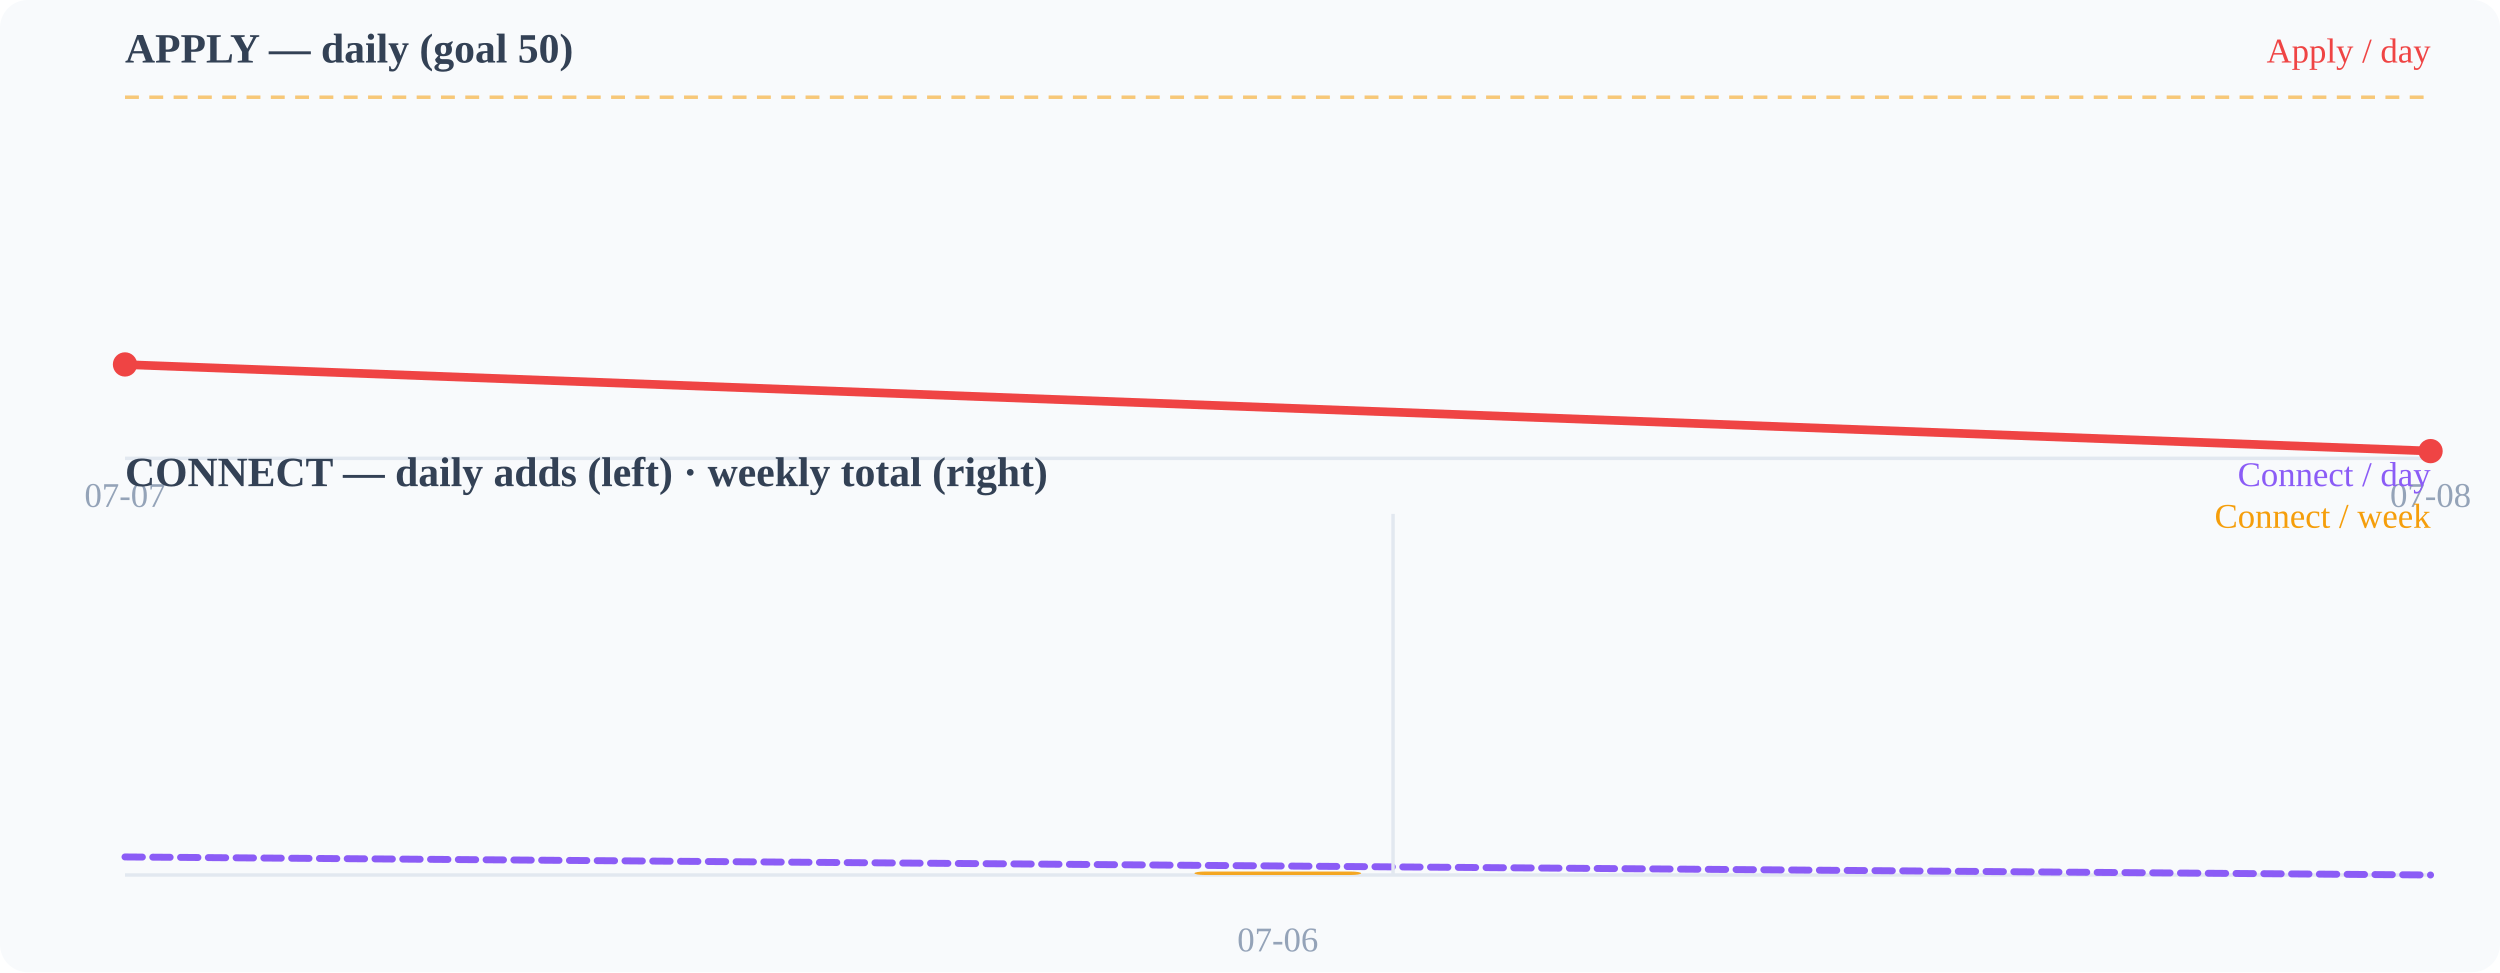
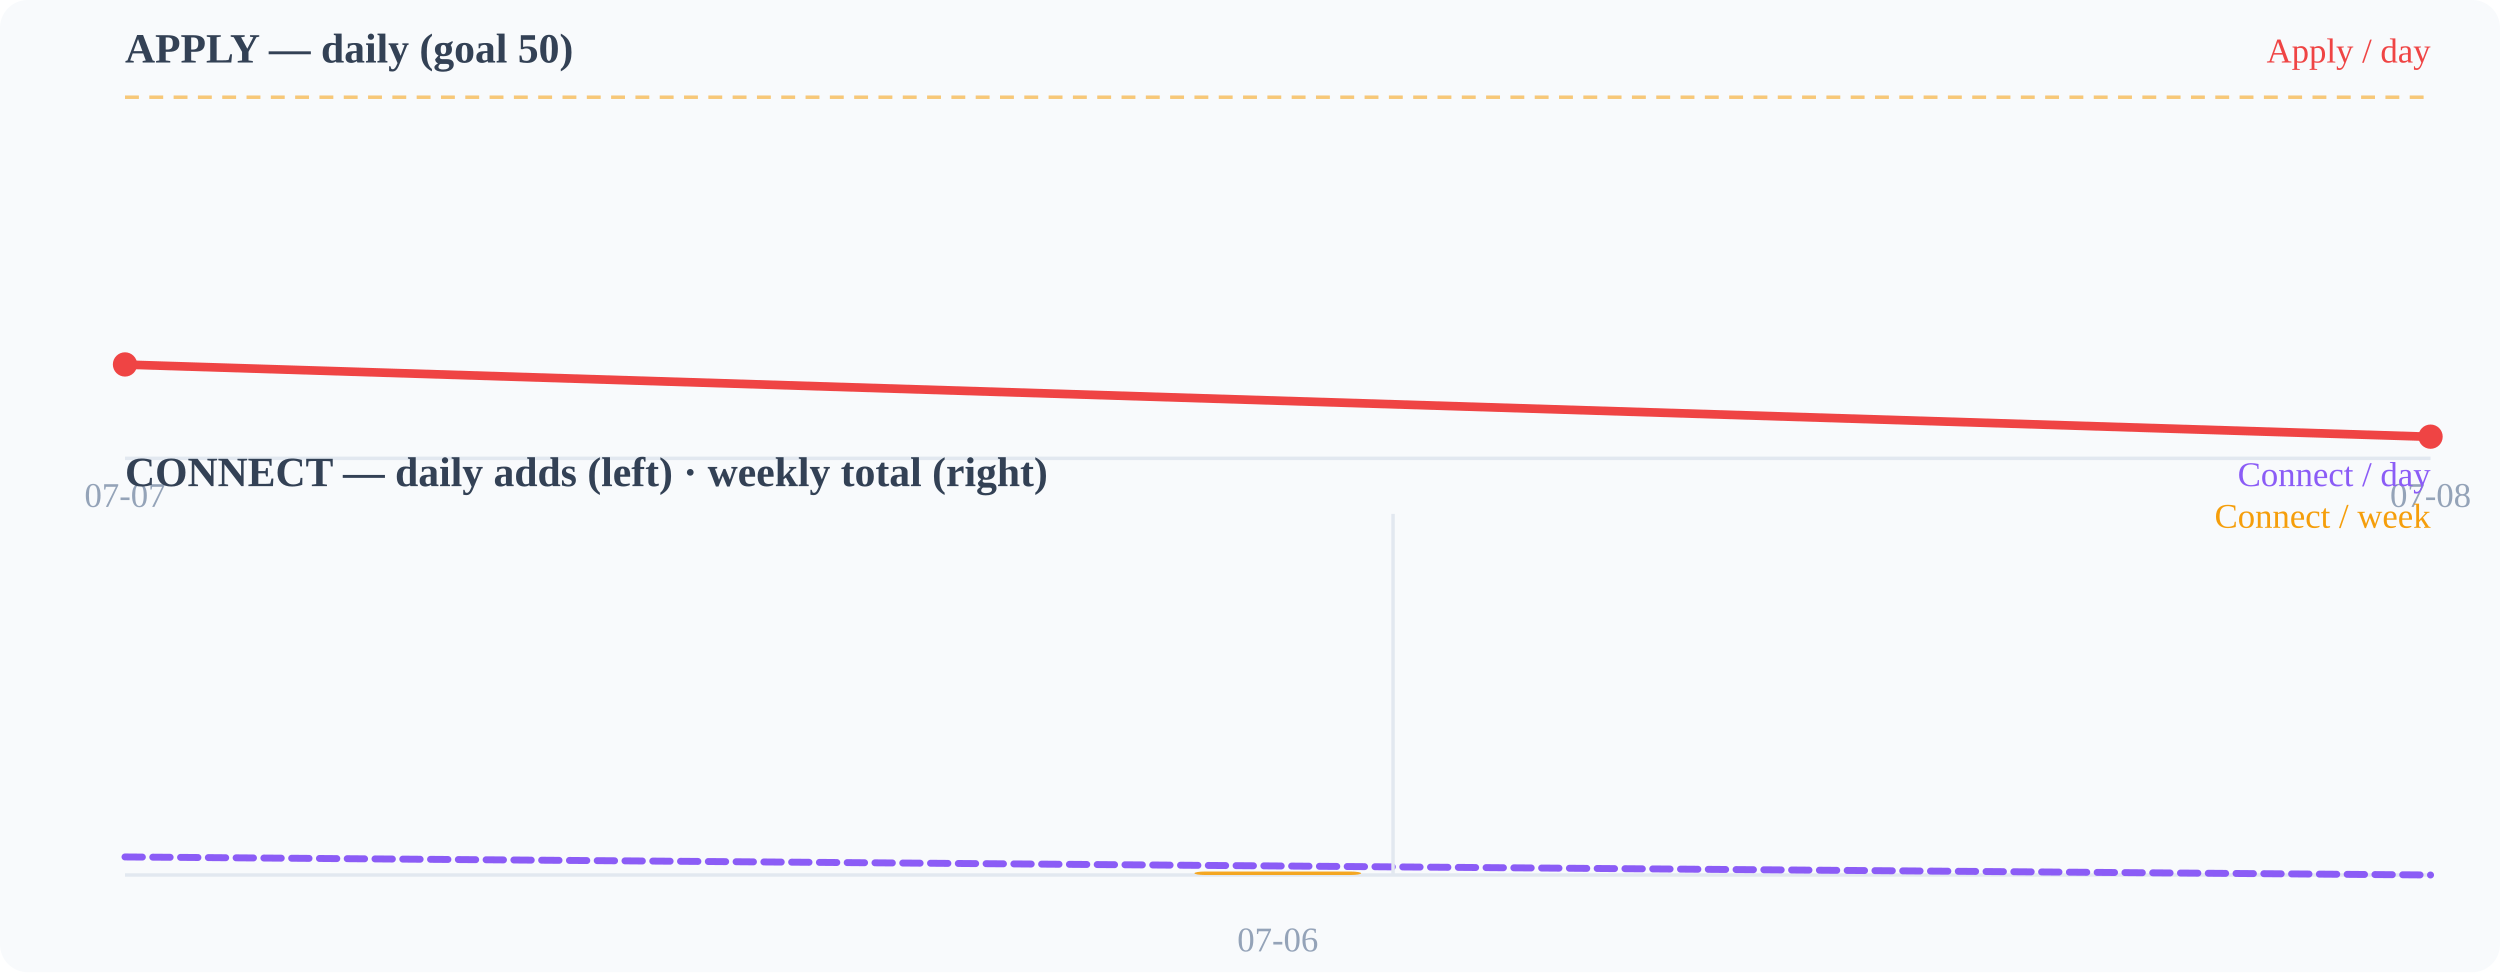
<svg xmlns="http://www.w3.org/2000/svg" width="720" height="280" viewBox="0 0 720 280">
  <rect width="720" height="280" fill="#f8fafc" rx="8" />
  <text x="36" y="18" font-size="12" font-weight="600" fill="#334155">APPLY — daily (goal 50)</text>
  <line x1="36" y1="132" x2="700" y2="132" stroke="#e2e8f0" stroke-width="1" />
  <line x1="36" y1="28.0" x2="700" y2="28.0" stroke="#f59e0b" stroke-width="1" stroke-dasharray="4 3" opacity="0.55" />
-   <polyline points="36.0,105.0 700.0,129.9" fill="none" stroke="#ef4444" stroke-width="2.5" stroke-linecap="round" stroke-linejoin="round" />
+   <polyline points="36.0,105.0 700.0,125.8" fill="none" stroke="#ef4444" stroke-width="2.5" stroke-linecap="round" stroke-linejoin="round" />
  <circle cx="36" cy="104.96" r="3.5" fill="#ef4444" />
-   <circle cx="700" cy="129.92" r="3.5" fill="#ef4444" />
+   <circle cx="700" cy="125.76" r="3.5" fill="#ef4444" />
  <text x="36" y="146" font-size="10" fill="#94a3b8" text-anchor="middle">07-07</text>
  <text x="700" y="146" font-size="10" fill="#94a3b8" text-anchor="middle">07-08</text>
  <text x="36" y="140" font-size="12" font-weight="600" fill="#334155">CONNECT — daily adds (left) · weekly total (right)</text>
  <line x1="36" y1="252" x2="700" y2="252" stroke="#e2e8f0" stroke-width="1" />
  <polyline points="36.0,246.8 700.0,252.0" fill="none" stroke="#8b5cf6" stroke-width="2" stroke-linecap="round" stroke-linejoin="round" stroke-dasharray="5 3" />
  <rect x="344.0" y="251.0" width="48" height="1.0" rx="3" fill="#f59e0b" opacity="0.9" />
  <line x1="401.2" y1="148" x2="401.2" y2="252" stroke="#e2e8f0" stroke-width="1" />
  <text x="368" y="274" font-size="10" fill="#94a3b8" text-anchor="middle">07-06</text>
  <text x="700" y="18" font-size="10" fill="#ef4444" text-anchor="end">Apply / day</text>
  <text x="700" y="140" font-size="10" fill="#8b5cf6" text-anchor="end">Connect / day</text>
  <text x="700" y="152" font-size="10" fill="#f59e0b" text-anchor="end">Connect / week</text>
</svg>
